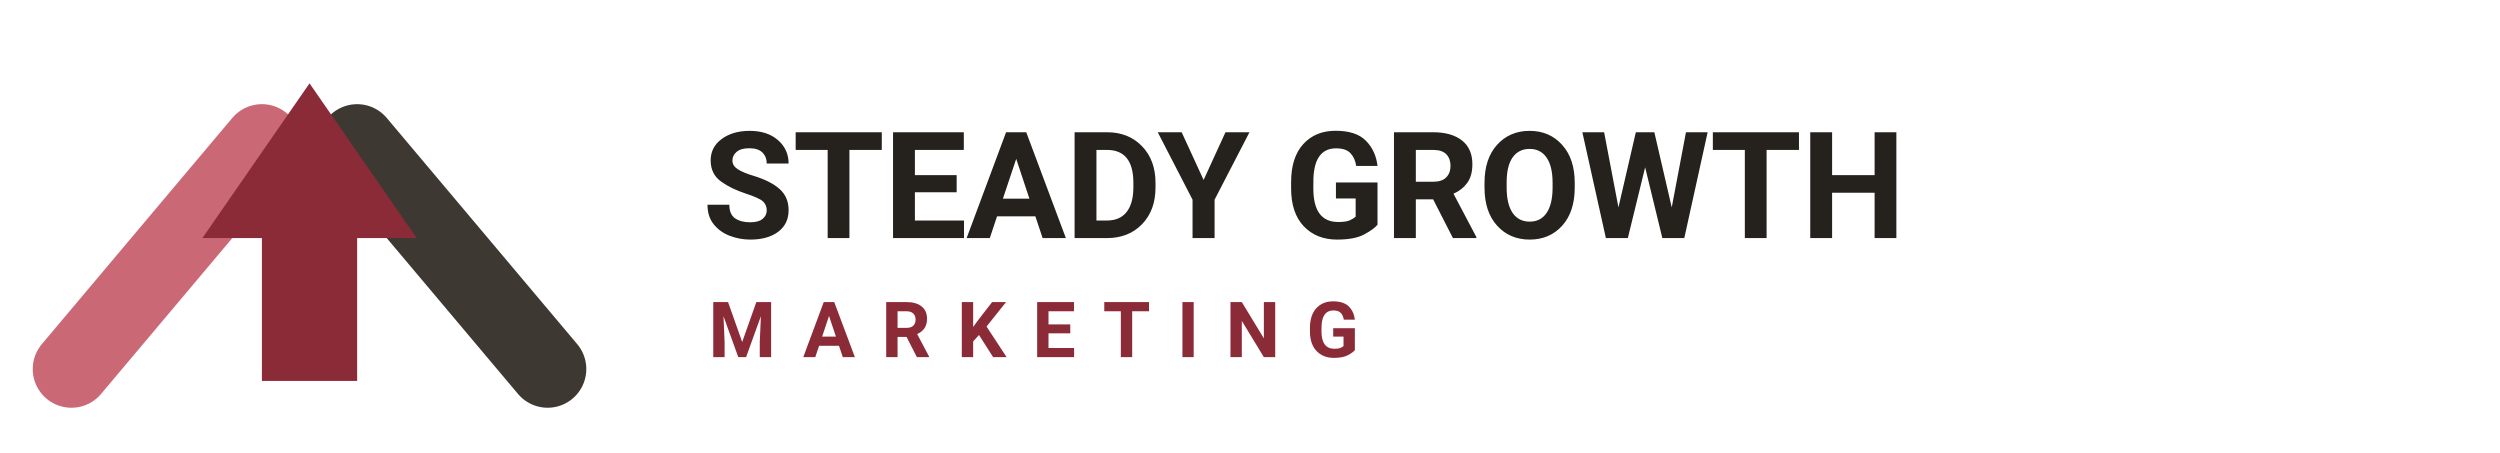
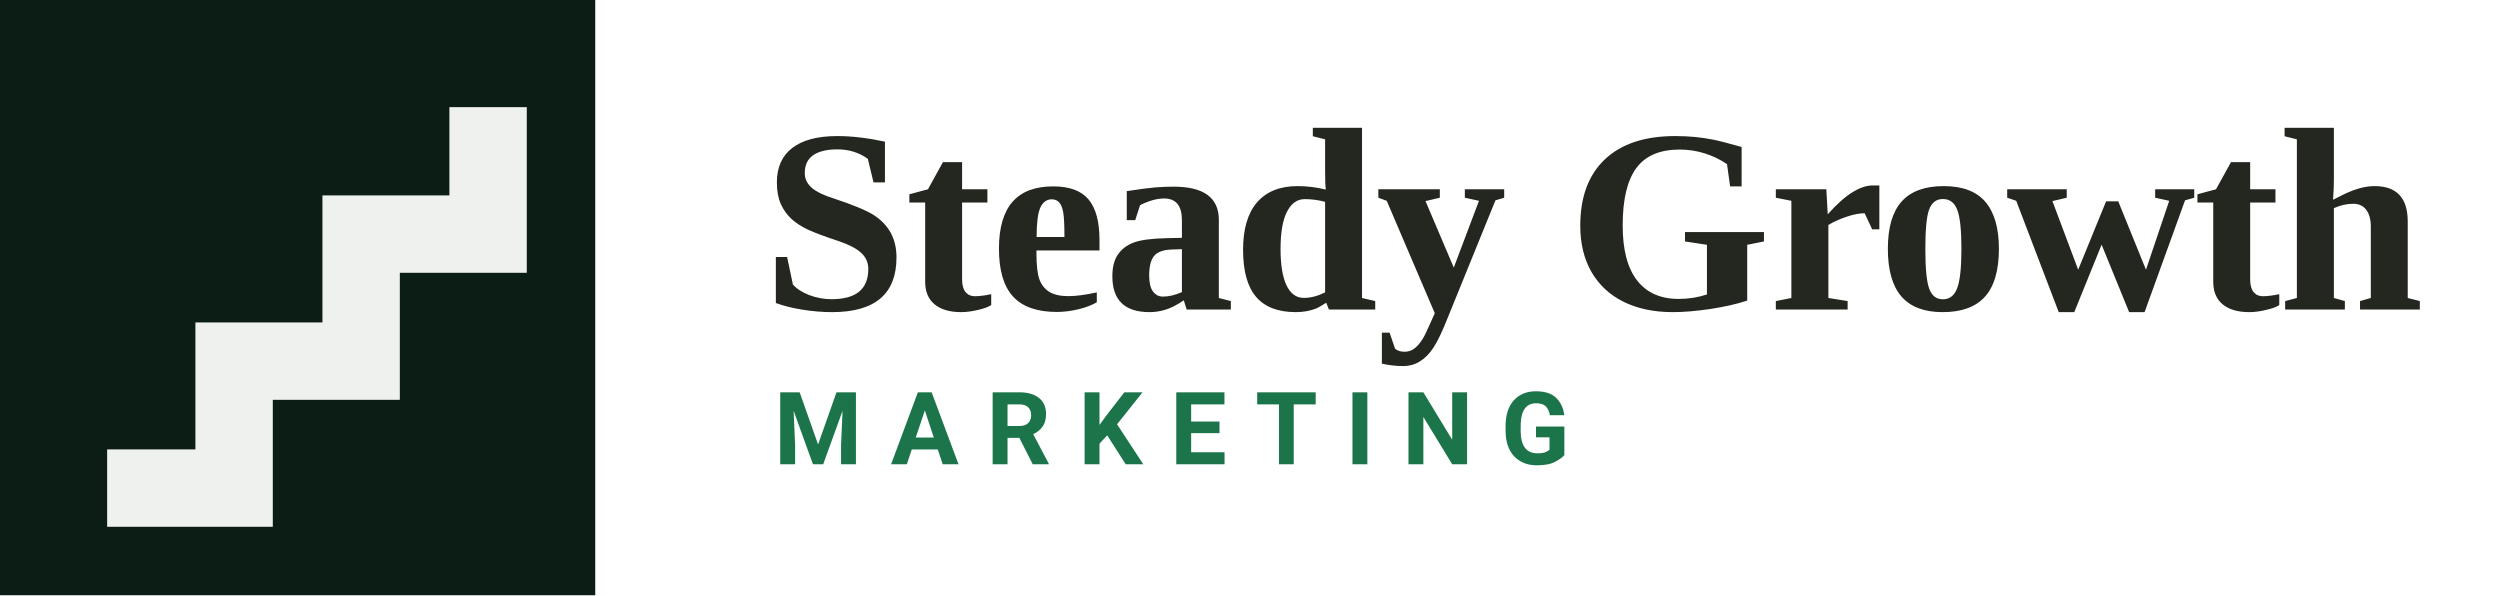
- <svg xmlns="http://www.w3.org/2000/svg" viewBox="0 0 420 76" fill="none" role="img" aria-label="Steady Growth Marketing">
-   <path d="M12 62 L44 24" stroke="#CA6875" stroke-width="13" stroke-linecap="round" />
-   <path d="M60 24 L92 62" stroke="#3E3832" stroke-width="13" stroke-linecap="round" />
-   <path d="M52 14 L70 40 H60 V64 H44 V40 H34 Z" fill="#8C2B38" />
-   <text x="118" y="40" font-family="'IBM Plex Sans',system-ui,-apple-system,'Segoe UI',Roboto,sans-serif" font-size="25" font-weight="700" letter-spacing="-0.2" fill="#25211D">STEADY GROWTH</text>
-   <text x="119" y="60" font-family="'IBM Plex Sans',system-ui,-apple-system,'Segoe UI',Roboto,sans-serif" font-size="13" font-weight="600" letter-spacing="4.4" fill="#8C2B38">MARKETING</text>
+ <svg xmlns="http://www.w3.org/2000/svg" viewBox="0 0 420 100" role="img" aria-label="Steady Growth Marketing">
+   <rect width="100" height="100" fill="#0C1D15" />
+   <path d="M18 82 H39.33 V60.67 H60.67 V39.33 H82.00 V18.00" fill="none" stroke="#EFF1EE" stroke-width="13" stroke-linecap="butt" stroke-linejoin="miter" />
+   <text x="128" y="52" font-family="'Source Serif 4',Georgia,'Times New Roman',serif" font-size="44" font-weight="700" letter-spacing="-0.4" fill="#232720">Steady Growth</text>
+   <text x="130" y="78" font-family="'IBM Plex Sans',system-ui,-apple-system,'Segoe UI',Roboto,sans-serif" font-size="17" font-weight="600" letter-spacing="4.6" fill="#1B744A">MARKETING</text>
</svg>
